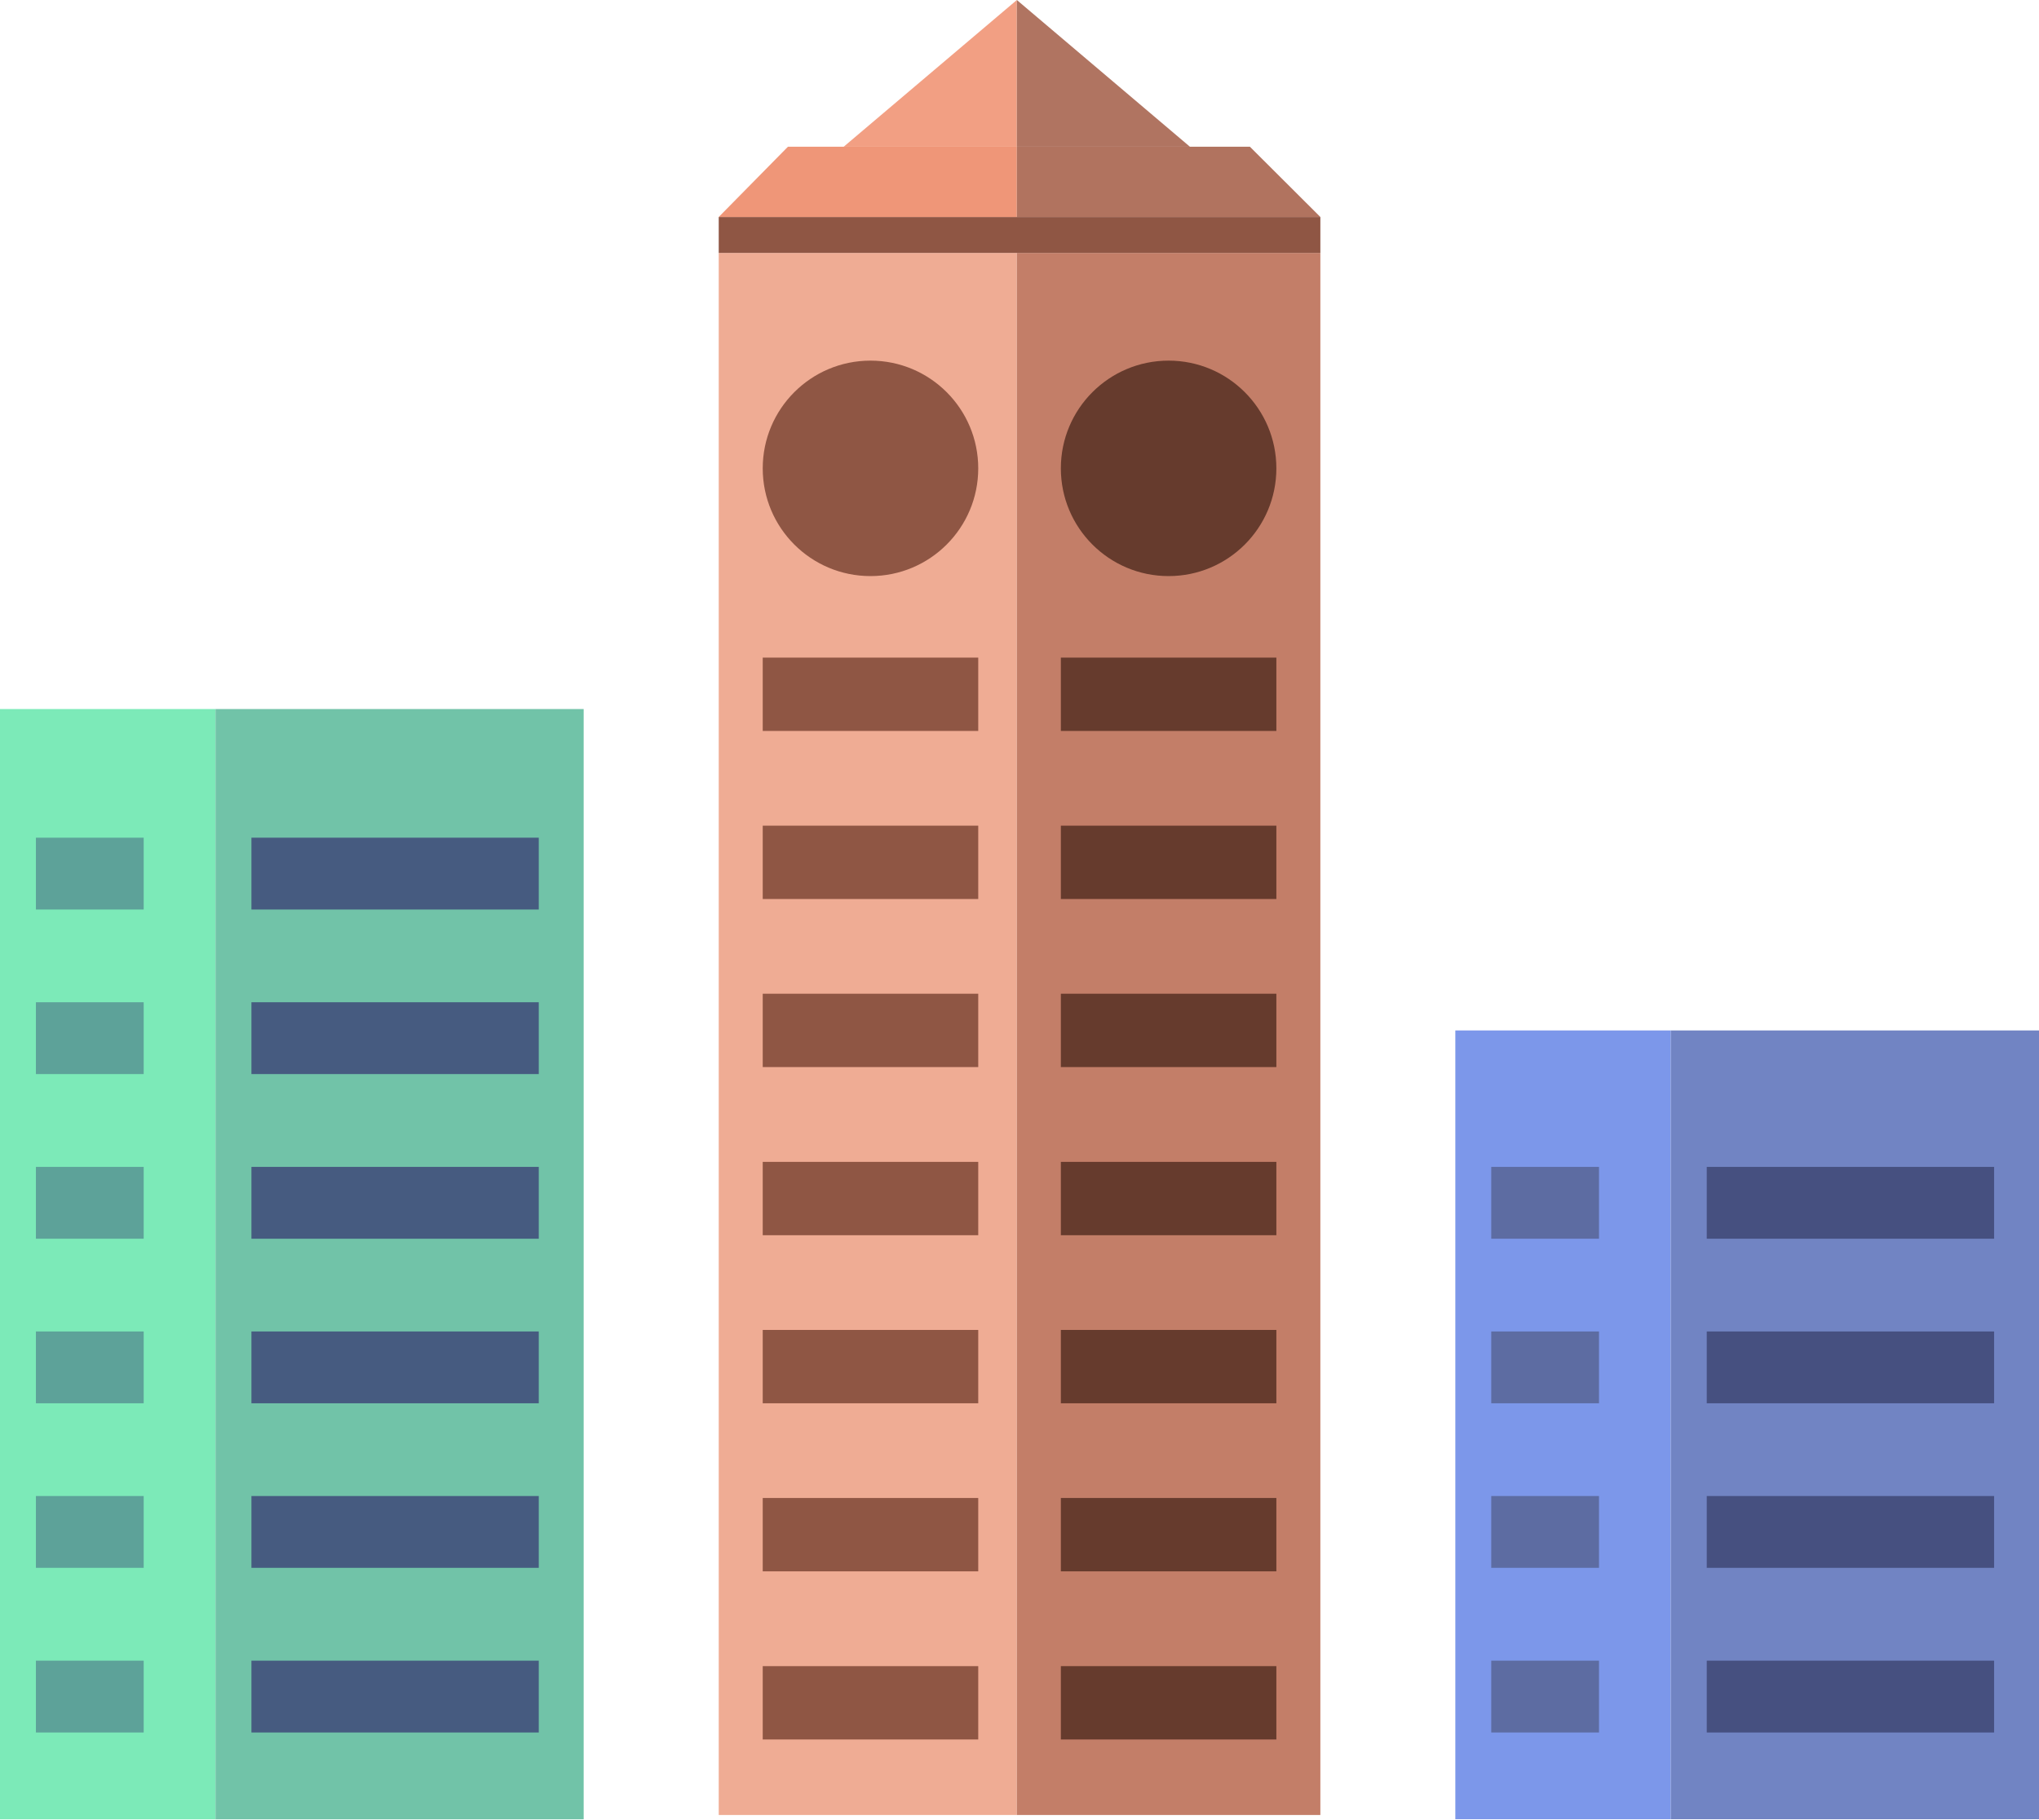
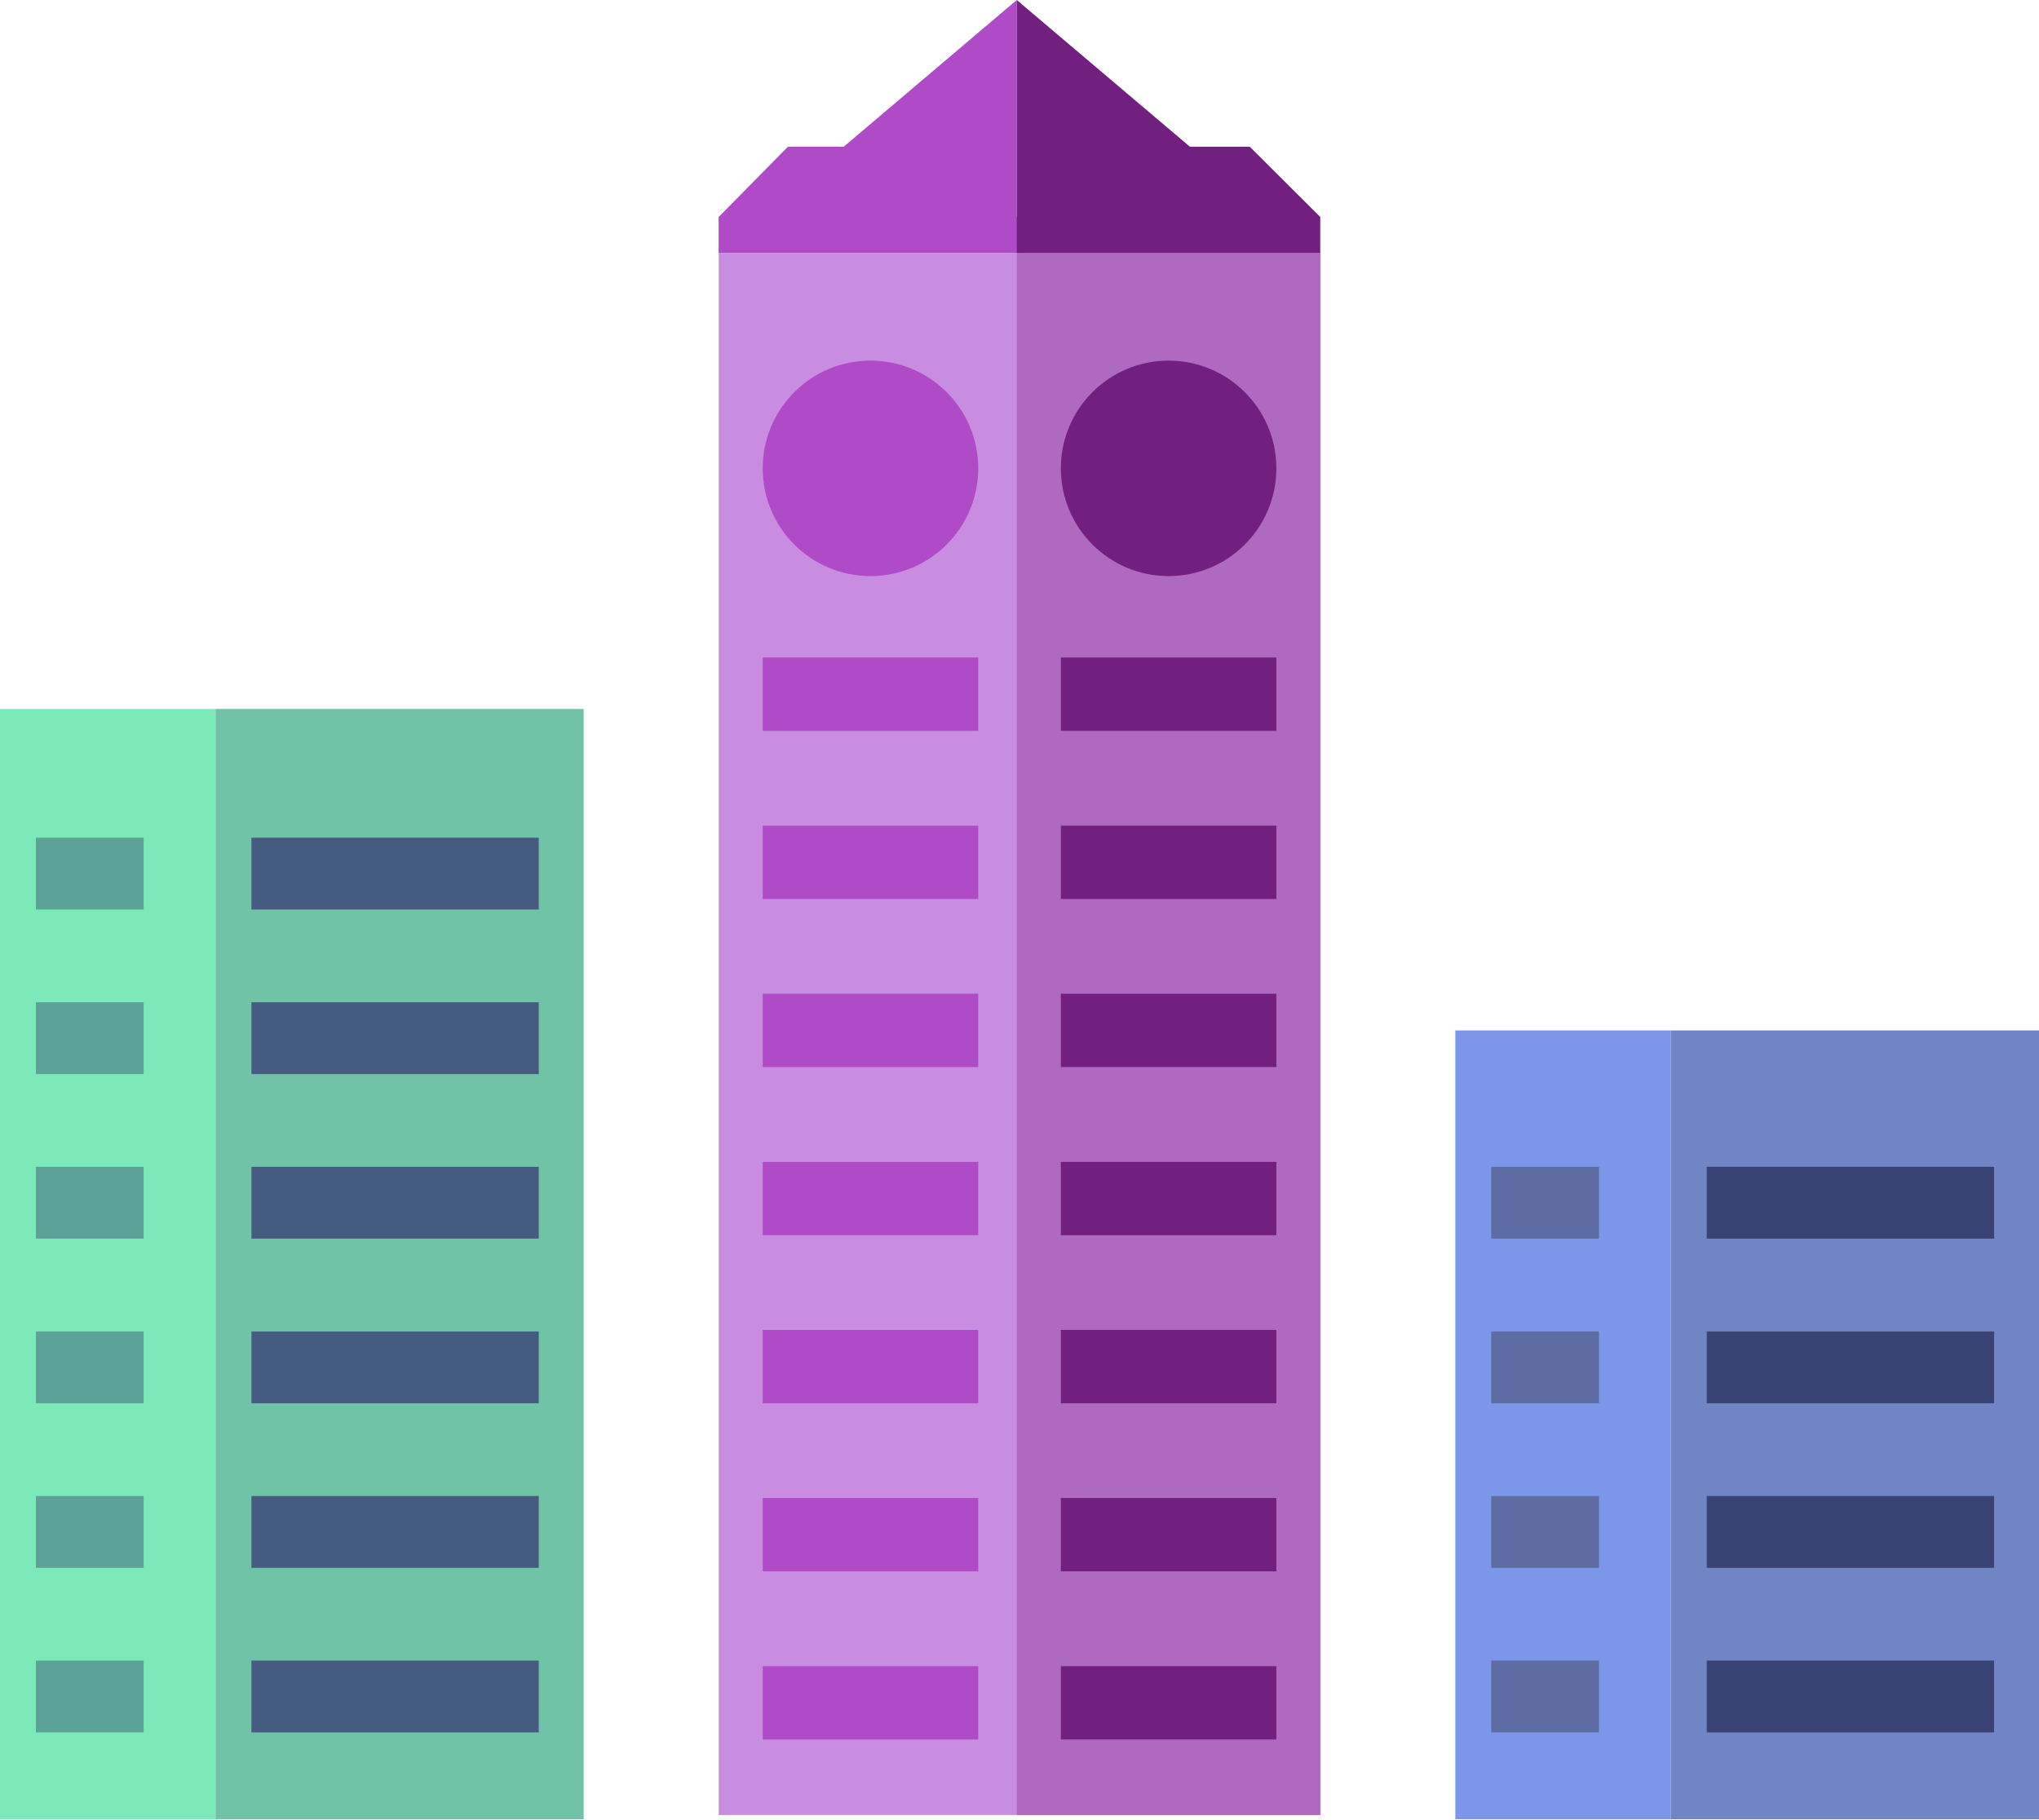
<svg xmlns="http://www.w3.org/2000/svg" viewBox="0 0 227.07 202.64">
  <defs>
-     <style>.cls-1{fill:#7ceab8;}.cls-2{fill:#71c3a8;}.cls-3{fill:#465b80;}.cls-4{fill:#5da299;}.cls-5{fill:#7c97ea;}.cls-6{fill:#7184c3;}.cls-7{fill:#465080;}.cls-8{fill:#5d6ca2;}.cls-9{fill:#efac94;}.cls-10{fill:#8f5644;}.cls-11{fill:#c37e68;}.cls-12{fill:#663b2d;}.cls-13{fill:#ef9678;}.cls-14{fill:#b1735f;}.cls-15{fill:#f29f83;}.cls-16{fill:#b07461;}</style>
+     <style>.cls-1{fill:#7ceab8;}.cls-2{fill:#71c3a8;}.cls-3{fill:#465b80;}.cls-4{fill:#5da299;}.cls-5{fill:#7c97ea;}.cls-6{fill:#7184c3;}.cls-7{fill:#394373;}.cls-8{fill:#5d6ca2;}.cls-9{fill:#c88de0;}.cls-10{fill:#af4bc6;}.cls-11{fill:#ae6abf;}.cls-12{fill:#722080;}</style>
  </defs>
  <g id="Layer_2" data-name="Layer 2">
    <g id="buildings">
-       <rect class="cls-1" y="78.98" width="24" height="123.67" />
-       <rect class="cls-2" x="24" y="78.98" width="41" height="123.67" />
+       <rect class="cls-1" y="78.97" width="24" height="123.67" />
+       <rect class="cls-2" x="24" y="78.97" width="41" height="123.67" />
      <rect class="cls-3" x="28" y="93.31" width="32" height="8" />
      <rect class="cls-3" x="28" y="111.64" width="32" height="8" />
-       <rect class="cls-3" x="28" y="129.98" width="32" height="8" />
+       <rect class="cls-3" x="28" y="129.97" width="32" height="8" />
      <rect class="cls-3" x="28" y="148.31" width="32" height="8" />
      <rect class="cls-3" x="28" y="166.64" width="32" height="8" />
-       <rect class="cls-3" x="28" y="184.98" width="32" height="8" />
+       <rect class="cls-3" x="28" y="184.97" width="32" height="8" />
      <rect class="cls-4" x="4" y="93.31" width="12" height="8" />
      <rect class="cls-4" x="4" y="111.64" width="12" height="8" />
-       <rect class="cls-4" x="4" y="129.98" width="12" height="8" />
+       <rect class="cls-4" x="4" y="129.97" width="12" height="8" />
      <rect class="cls-4" x="4" y="148.31" width="12" height="8" />
      <rect class="cls-4" x="4" y="166.64" width="12" height="8" />
-       <rect class="cls-4" x="4" y="184.98" width="12" height="8" />
+       <rect class="cls-4" x="4" y="184.97" width="12" height="8" />
      <rect class="cls-5" x="162.07" y="114.78" width="24" height="87.86" />
      <rect class="cls-6" x="186.07" y="114.78" width="41" height="87.86" />
-       <rect class="cls-7" x="190.07" y="129.98" width="32" height="8" />
+       <rect class="cls-7" x="190.07" y="129.97" width="32" height="8" />
      <rect class="cls-7" x="190.07" y="148.31" width="32" height="8" />
      <rect class="cls-7" x="190.07" y="166.64" width="32" height="8" />
-       <rect class="cls-7" x="190.07" y="184.98" width="32" height="8" />
-       <rect class="cls-8" x="166.07" y="129.98" width="12" height="8" />
+       <rect class="cls-7" x="190.07" y="184.97" width="32" height="8" />
+       <rect class="cls-8" x="166.07" y="129.97" width="12" height="8" />
      <rect class="cls-8" x="166.07" y="148.31" width="12" height="8" />
      <rect class="cls-8" x="166.07" y="166.64" width="12" height="8" />
-       <rect class="cls-8" x="166.07" y="184.98" width="12" height="8" />
-       <rect class="cls-9" x="80.04" y="28.17" width="33.2" height="174" />
-       <rect class="cls-10" x="84.94" y="73.25" width="24" height="8.17" />
+       <rect class="cls-8" x="166.07" y="184.97" width="12" height="8" />
+       <rect class="cls-9" x="80.04" y="28.17" width="67" height="174" />
+       <rect class="cls-10" x="84.94" y="73.24" width="24" height="8.17" />
      <rect class="cls-10" x="84.94" y="91.97" width="24" height="8.17" />
      <rect class="cls-10" x="84.94" y="110.69" width="24" height="8.17" />
      <rect class="cls-10" x="84.94" y="129.42" width="24" height="8.17" />
      <rect class="cls-10" x="84.94" y="148.14" width="24" height="8.17" />
      <rect class="cls-10" x="84.94" y="166.86" width="24" height="8.17" />
      <rect class="cls-10" x="84.94" y="185.59" width="24" height="8.17" />
      <circle class="cls-10" cx="96.94" cy="52.17" r="12" />
      <rect class="cls-11" x="113.24" y="28.17" width="33.8" height="174" />
-       <rect class="cls-12" x="118.14" y="73.25" width="24" height="8.17" />
+       <rect class="cls-12" x="118.14" y="73.24" width="24" height="8.17" />
      <rect class="cls-12" x="118.14" y="91.97" width="24" height="8.17" />
      <rect class="cls-12" x="118.14" y="110.69" width="24" height="8.17" />
      <rect class="cls-12" x="118.14" y="129.42" width="24" height="8.17" />
      <rect class="cls-12" x="118.14" y="148.14" width="24" height="8.17" />
      <rect class="cls-12" x="118.14" y="166.86" width="24" height="8.17" />
      <rect class="cls-12" x="118.14" y="185.59" width="24" height="8.17" />
      <circle class="cls-12" cx="130.14" cy="52.17" r="12" />
-       <rect class="cls-10" x="80.04" y="24.17" width="67" height="4" />
-       <polygon class="cls-13" points="80.04 24.17 87.75 16.34 113.24 16.34 113.24 24.17 80.04 24.17" />
-       <polygon class="cls-14" points="147.04 24.17 139.19 16.34 113.24 16.34 113.24 24.17 147.04 24.17" />
-       <polygon class="cls-15" points="113.24 0 93.96 16.34 113.24 16.34 113.24 0" />
-       <polygon class="cls-16" points="113.24 0 132.51 16.34 113.24 16.34 113.24 0" />
+       <polygon class="cls-10" points="114.03 24.17 114.03 28.17 80.03 28.17 80.03 24.17 87.75 16.34 93.96 16.34 113.23 0 113.23 24.17 114.03 24.17" />
+       <polygon class="cls-12" points="147.03 24.17 147.03 28.17 113.23 28.17 113.23 0 132.51 16.34 139.18 16.34 147.03 24.17" />
    </g>
  </g>
</svg>
